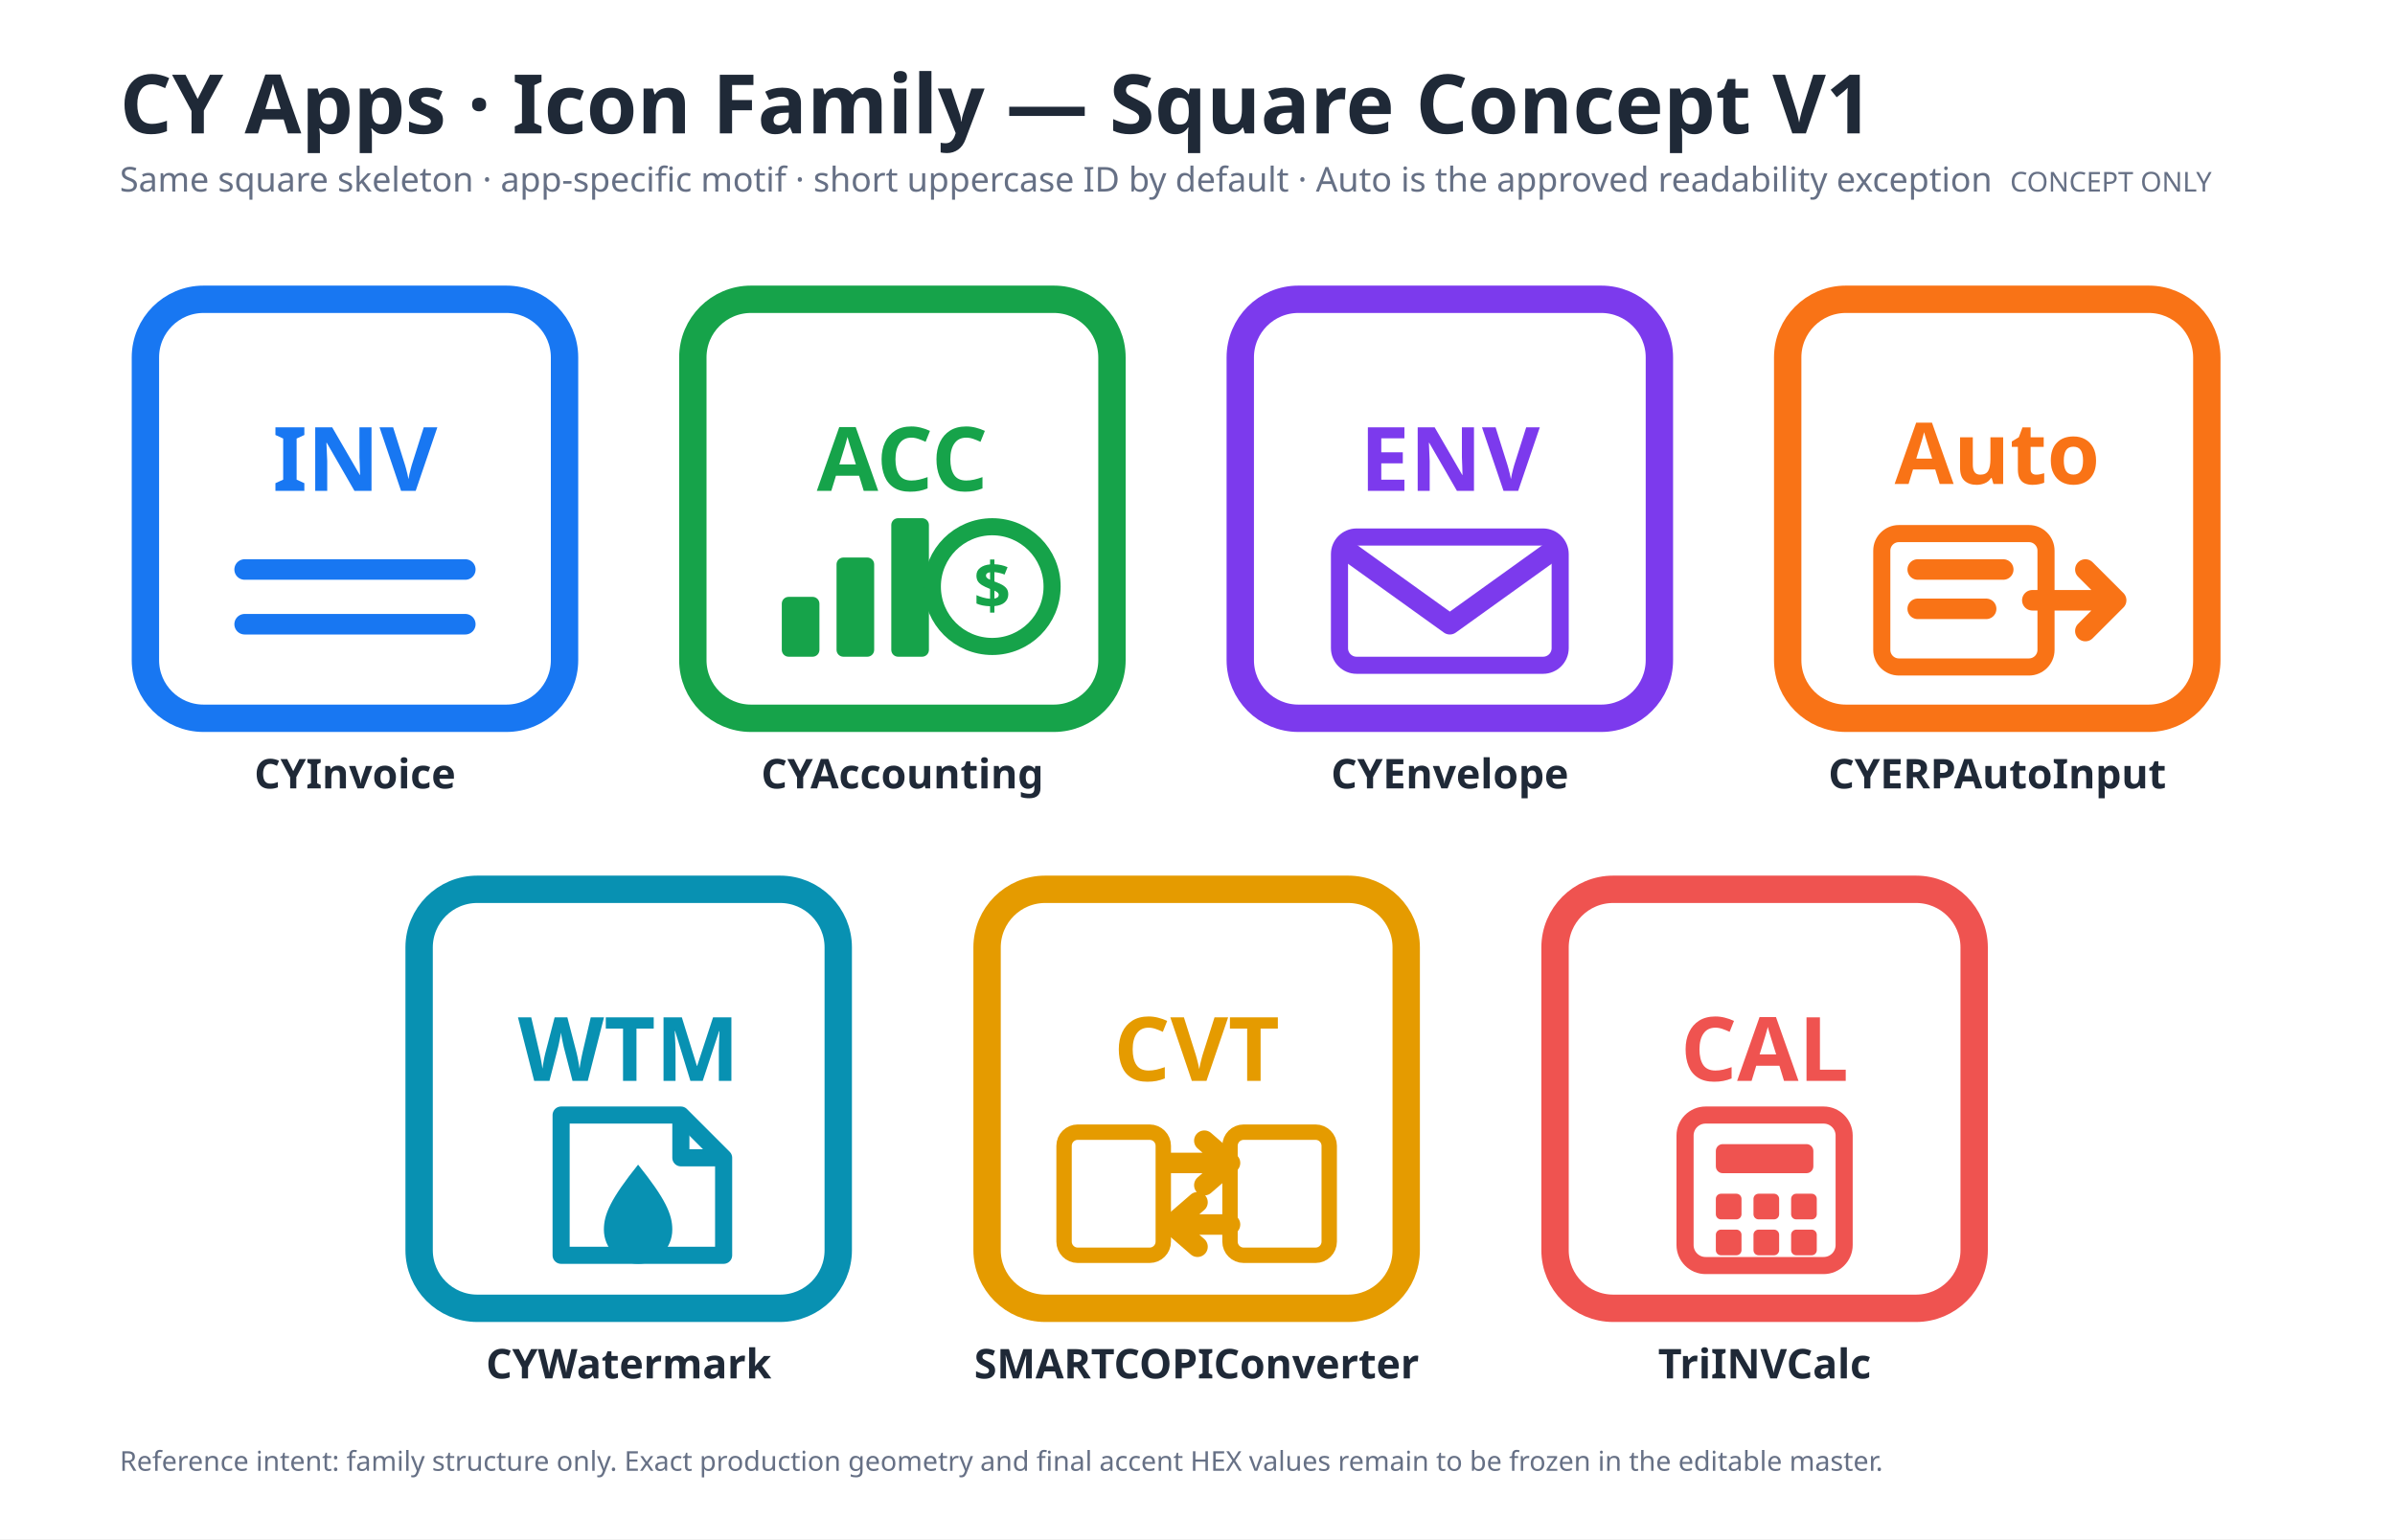
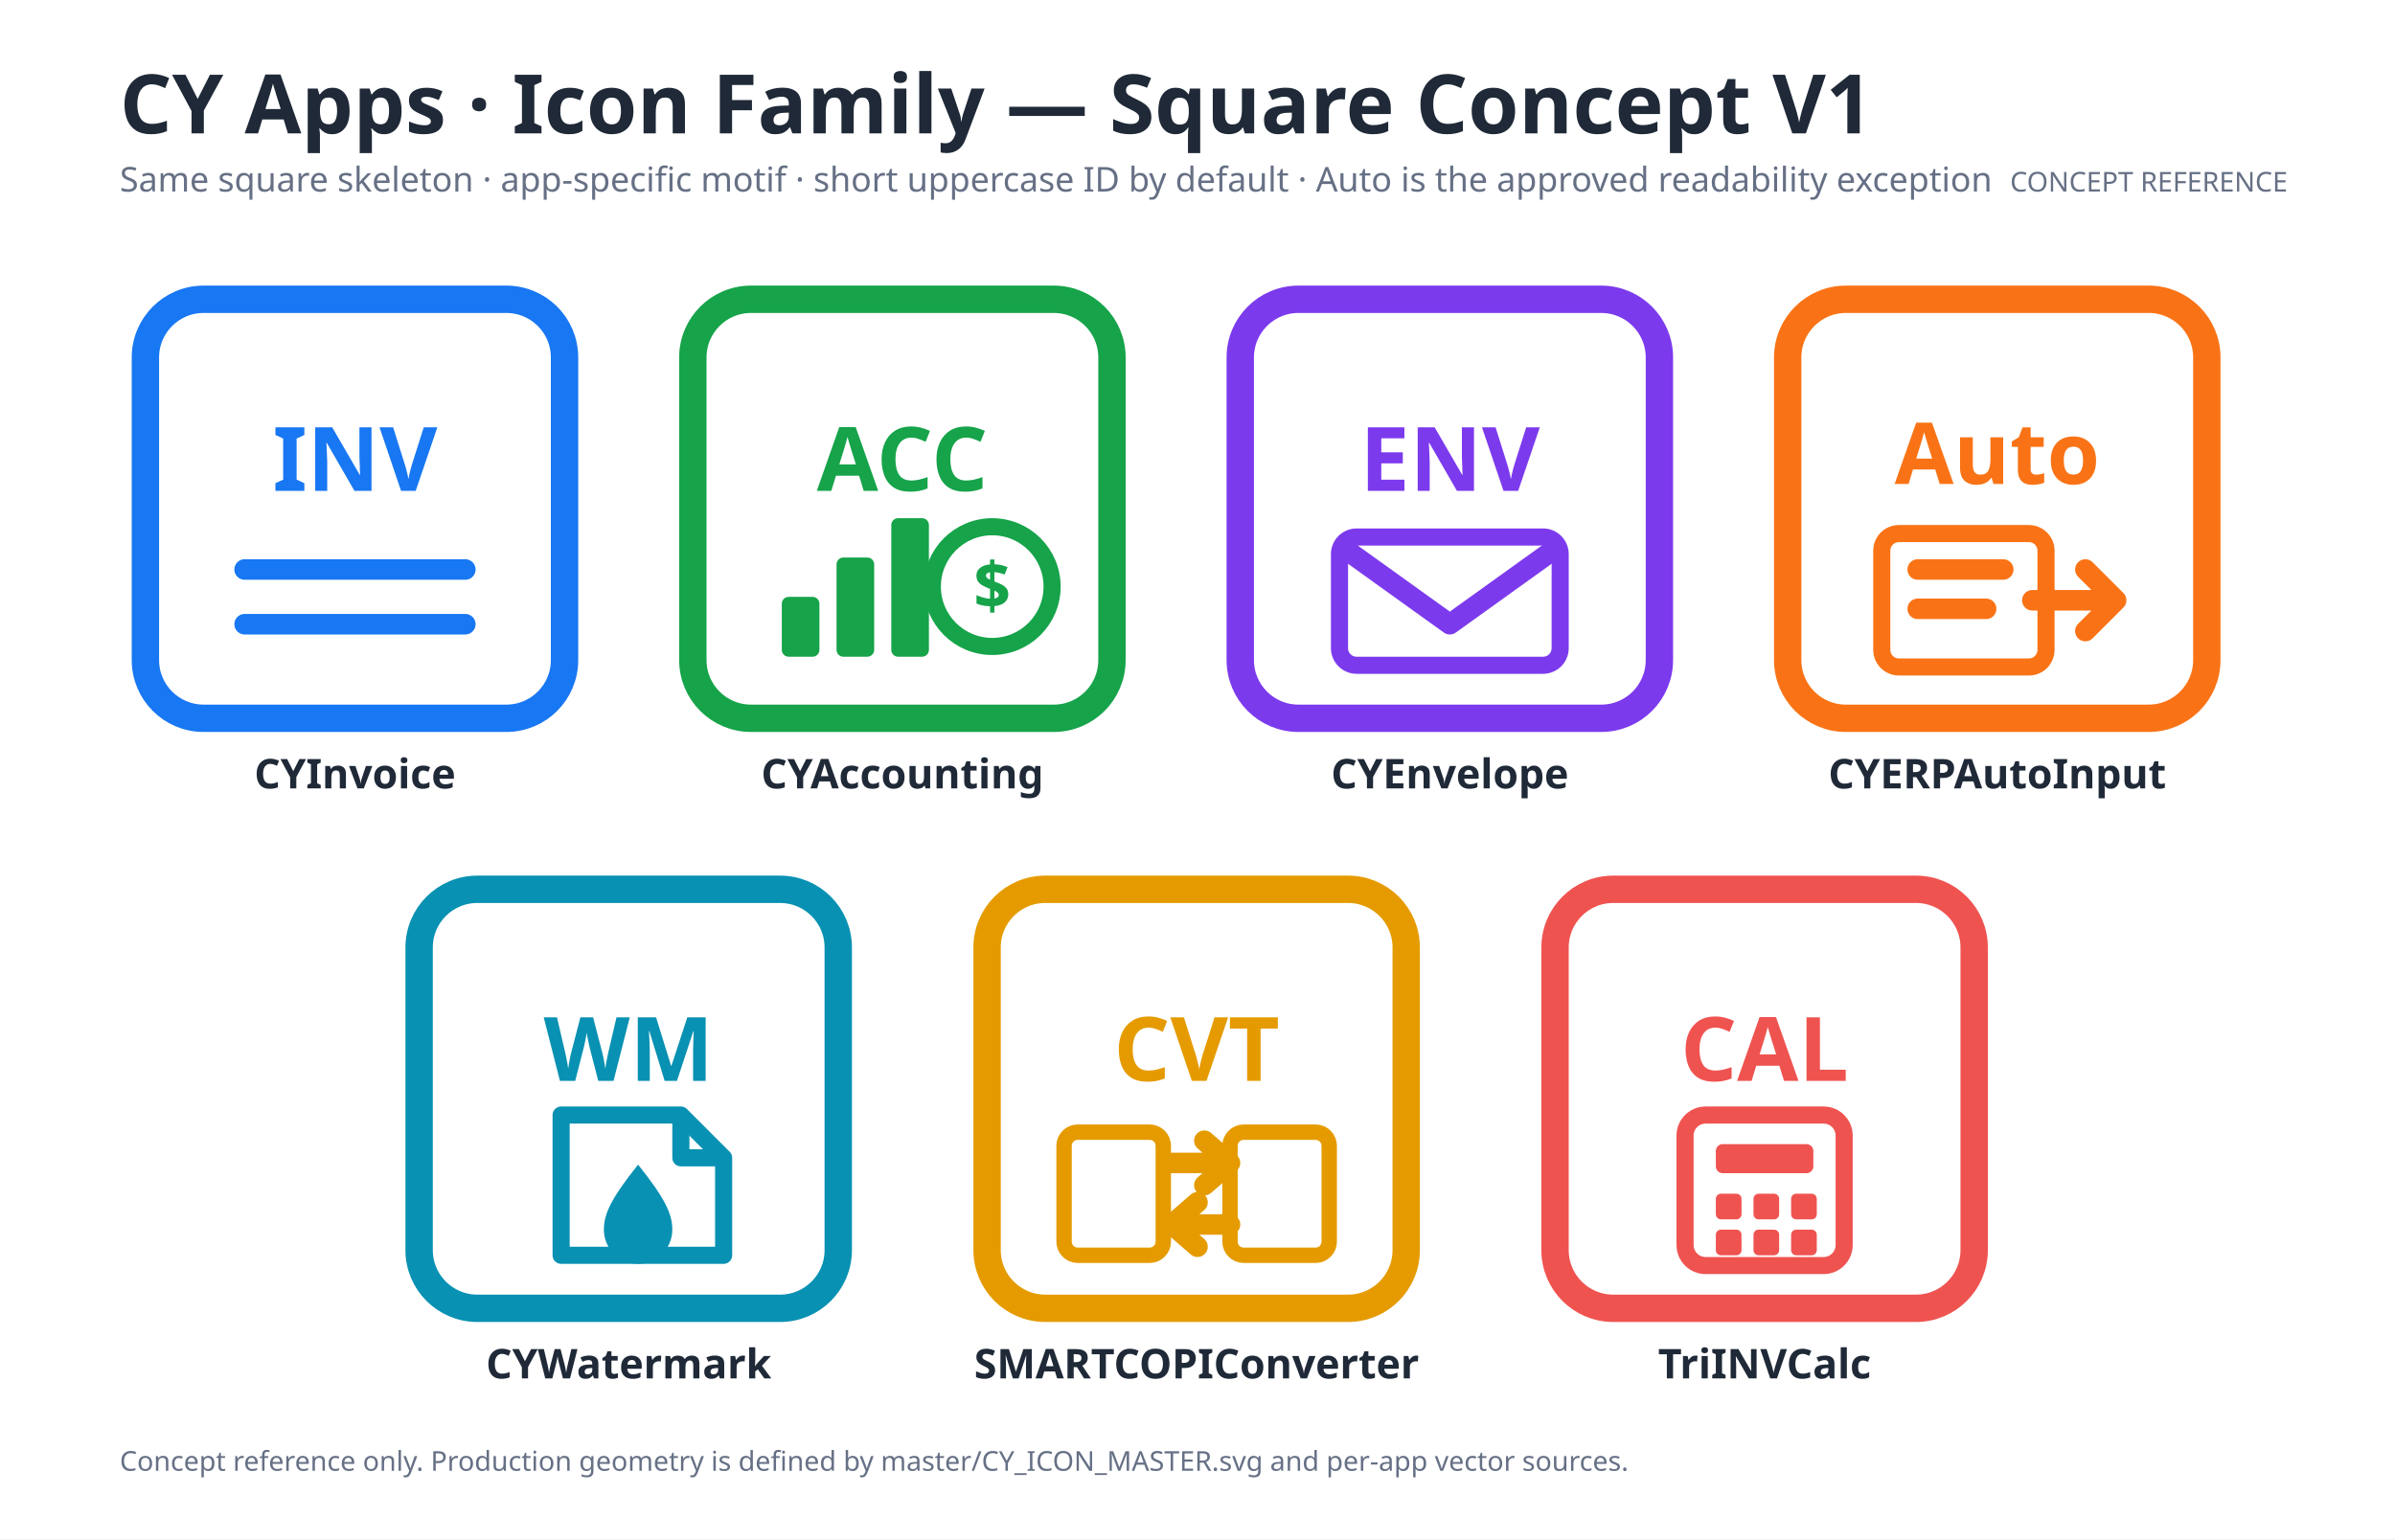
<svg xmlns="http://www.w3.org/2000/svg" width="1400" height="900" viewBox="0 0 1400 900">
  <rect width="1400" height="900" fill="#ffffff" />
  <style>
    .title { font: 700 48px 'Segoe UI','Microsoft JhengHei UI',sans-serif; fill:#1f2937; }
    .sub { font: 400 20px 'Segoe UI','Microsoft JhengHei UI',sans-serif; fill:#667085; }
    .name { font: 700 24px 'Segoe UI','Microsoft JhengHei UI',sans-serif; fill:#1f2937; }
    .id { font: 700 52px 'Segoe UI','Microsoft JhengHei UI',sans-serif; }
    .note { font: 400 16px 'Segoe UI','Microsoft JhengHei UI',sans-serif; fill:#667085; }
    .frame { fill:#fff; stroke-width:16; }
    .motif { fill:none; stroke-width:12; stroke-linecap:round; stroke-linejoin:round; }
  </style>
  <text x="70" y="78" class="title">CY Apps · Icon Family — Square Concept V1</text>
  <text x="70" y="112" class="sub">Same square skeleton · app-specific motif · short uppercase ID by default · Auto is the approved readability exception</text>
-   <text x="1175" y="112" class="note">CONCEPT ONLY</text>
+   <text x="1175" y="112" class="note">CONCEPT REFERENCE</text>
  <g transform="translate(85,175)" stroke="#1877F2">
    <rect class="frame" x="0" y="0" width="245" height="245" rx="34" />
    <text class="id" x="122.5" y="112" text-anchor="middle" fill="#1877F2" stroke="none">INV</text>
    <line class="motif" x1="58" y1="158" x2="187" y2="158" />
    <line class="motif" x1="58" y1="190" x2="187" y2="190" />
    <text class="name" x="122.5" y="286" text-anchor="middle" stroke="none">CYInvoice</text>
  </g>
  <g transform="translate(405,175)" stroke="#16A34A">
    <rect class="frame" x="0" y="0" width="245" height="245" rx="34" />
    <text class="id" x="122.5" y="112" text-anchor="middle" fill="#16A34A" stroke="none">ACC</text>
    <rect x="52" y="174" width="22" height="35" rx="4" fill="#16A34A" stroke="none" />
    <rect x="84" y="151" width="22" height="58" rx="4" fill="#16A34A" stroke="none" />
    <rect x="116" y="128" width="22" height="81" rx="4" fill="#16A34A" stroke="none" />
    <circle cx="175" cy="168" r="35" fill="none" stroke-width="10" />
    <text x="175" y="181" text-anchor="middle" font-family="Segoe UI,sans-serif" font-size="38" font-weight="700" fill="#16A34A" stroke="none">$</text>
    <text class="name" x="122.5" y="286" text-anchor="middle" stroke="none">CYAccounting</text>
  </g>
  <g transform="translate(725,175)" stroke="#7C3AED">
    <rect class="frame" x="0" y="0" width="245" height="245" rx="34" />
    <text class="id" x="122.5" y="112" text-anchor="middle" fill="#7C3AED" stroke="none">ENV</text>
    <rect x="58" y="139" width="129" height="75" rx="10" fill="none" stroke-width="10" />
    <path d="M64 148 L122.5 190 L181 148" class="motif" stroke-width="10" />
    <text class="name" x="122.5" y="286" text-anchor="middle" stroke="none">CYEnvelope</text>
  </g>
  <g transform="translate(1045,175)" stroke="#F97316">
    <rect class="frame" x="0" y="0" width="245" height="245" rx="34" />
    <text x="122.5" y="108" text-anchor="middle" font-family="Segoe UI,sans-serif" font-size="50" font-weight="700" fill="#F97316" stroke="none">Auto</text>
    <rect x="55" y="137" width="96" height="78" rx="10" fill="none" stroke-width="10" />
    <line x1="76" y1="158" x2="126" y2="158" class="motif" stroke-width="8" />
    <line x1="76" y1="181" x2="116" y2="181" class="motif" stroke-width="8" />
    <path d="M143 176 H192 M174 158 L192 176 L174 194" class="motif" stroke-width="10" />
    <text class="name" x="122.5" y="286" text-anchor="middle" stroke="none">CYERPAutoInput</text>
  </g>
  <g transform="translate(245,520)" stroke="#0891B2">
    <rect class="frame" x="0" y="0" width="245" height="245" rx="34" />
-     <text class="id" x="122.5" y="112" text-anchor="middle" fill="#0891B2" stroke="none">WTM</text>
+     <text class="id" x="122.5" y="112" text-anchor="middle" fill="#0891B2" stroke="none">WM</text>
    <path d="M83 132 H153 L178 157 V214 H83 Z" fill="none" stroke-width="10" stroke-linejoin="round" />
    <path d="M153 132 V157 H178" fill="none" stroke-width="10" stroke-linejoin="round" />
    <path d="M128 161 C112 181 108 190 108 199 A20 20 0 0 0 148 199 C148 190 144 181 128 161 Z" fill="#0891B2" stroke="none" />
    <text class="name" x="122.5" y="286" text-anchor="middle" stroke="none">CYWatermark</text>
  </g>
  <g transform="translate(577,520)" stroke="#E59B00">
    <rect class="frame" x="0" y="0" width="245" height="245" rx="34" />
    <text class="id" x="122.5" y="112" text-anchor="middle" fill="#E59B00" stroke="none">CVT</text>
    <rect x="45" y="142" width="58" height="72" rx="8" fill="none" stroke-width="9" />
    <rect x="142" y="142" width="58" height="72" rx="8" fill="none" stroke-width="9" />
    <path d="M108 160 H142 M127 147 L142 160 L127 173 M142 196 H108 M123 183 L108 196 L123 209" class="motif" stroke-width="8" />
    <text class="name" x="122.5" y="286" text-anchor="middle" stroke="none">SMARTCOPIConverter</text>
  </g>
  <g transform="translate(909,520)" stroke="#EF5350">
    <rect class="frame" x="0" y="0" width="245" height="245" rx="34" />
    <text class="id" x="122.5" y="112" text-anchor="middle" fill="#EF5350" stroke="none">CAL</text>
    <rect x="76" y="132" width="93" height="88" rx="12" fill="none" stroke-width="10" />
    <rect x="94" y="149" width="57" height="17" rx="4" fill="#EF5350" stroke="none" />
    <g fill="#EF5350" stroke="none">
      <rect x="94" y="178" width="15" height="15" rx="3" />
      <rect x="116" y="178" width="15" height="15" rx="3" />
      <rect x="138" y="178" width="15" height="15" rx="3" />
      <rect x="94" y="199" width="15" height="15" rx="3" />
      <rect x="116" y="199" width="15" height="15" rx="3" />
      <rect x="138" y="199" width="15" height="15" rx="3" />
    </g>
    <text class="name" x="122.5" y="286" text-anchor="middle" stroke="none">TriINVCalc</text>
  </g>
-   <text x="70" y="860" class="note">Reference intent: family structure only. Exact production geometry and final accent HEX values remain to be frozen in the editable master.</text>
+   <text x="70" y="860" class="note">Concept reference only. Production geometry is defined by master/CY_ICON_MASTER.svg and per-app vector sources.</text>
</svg>
